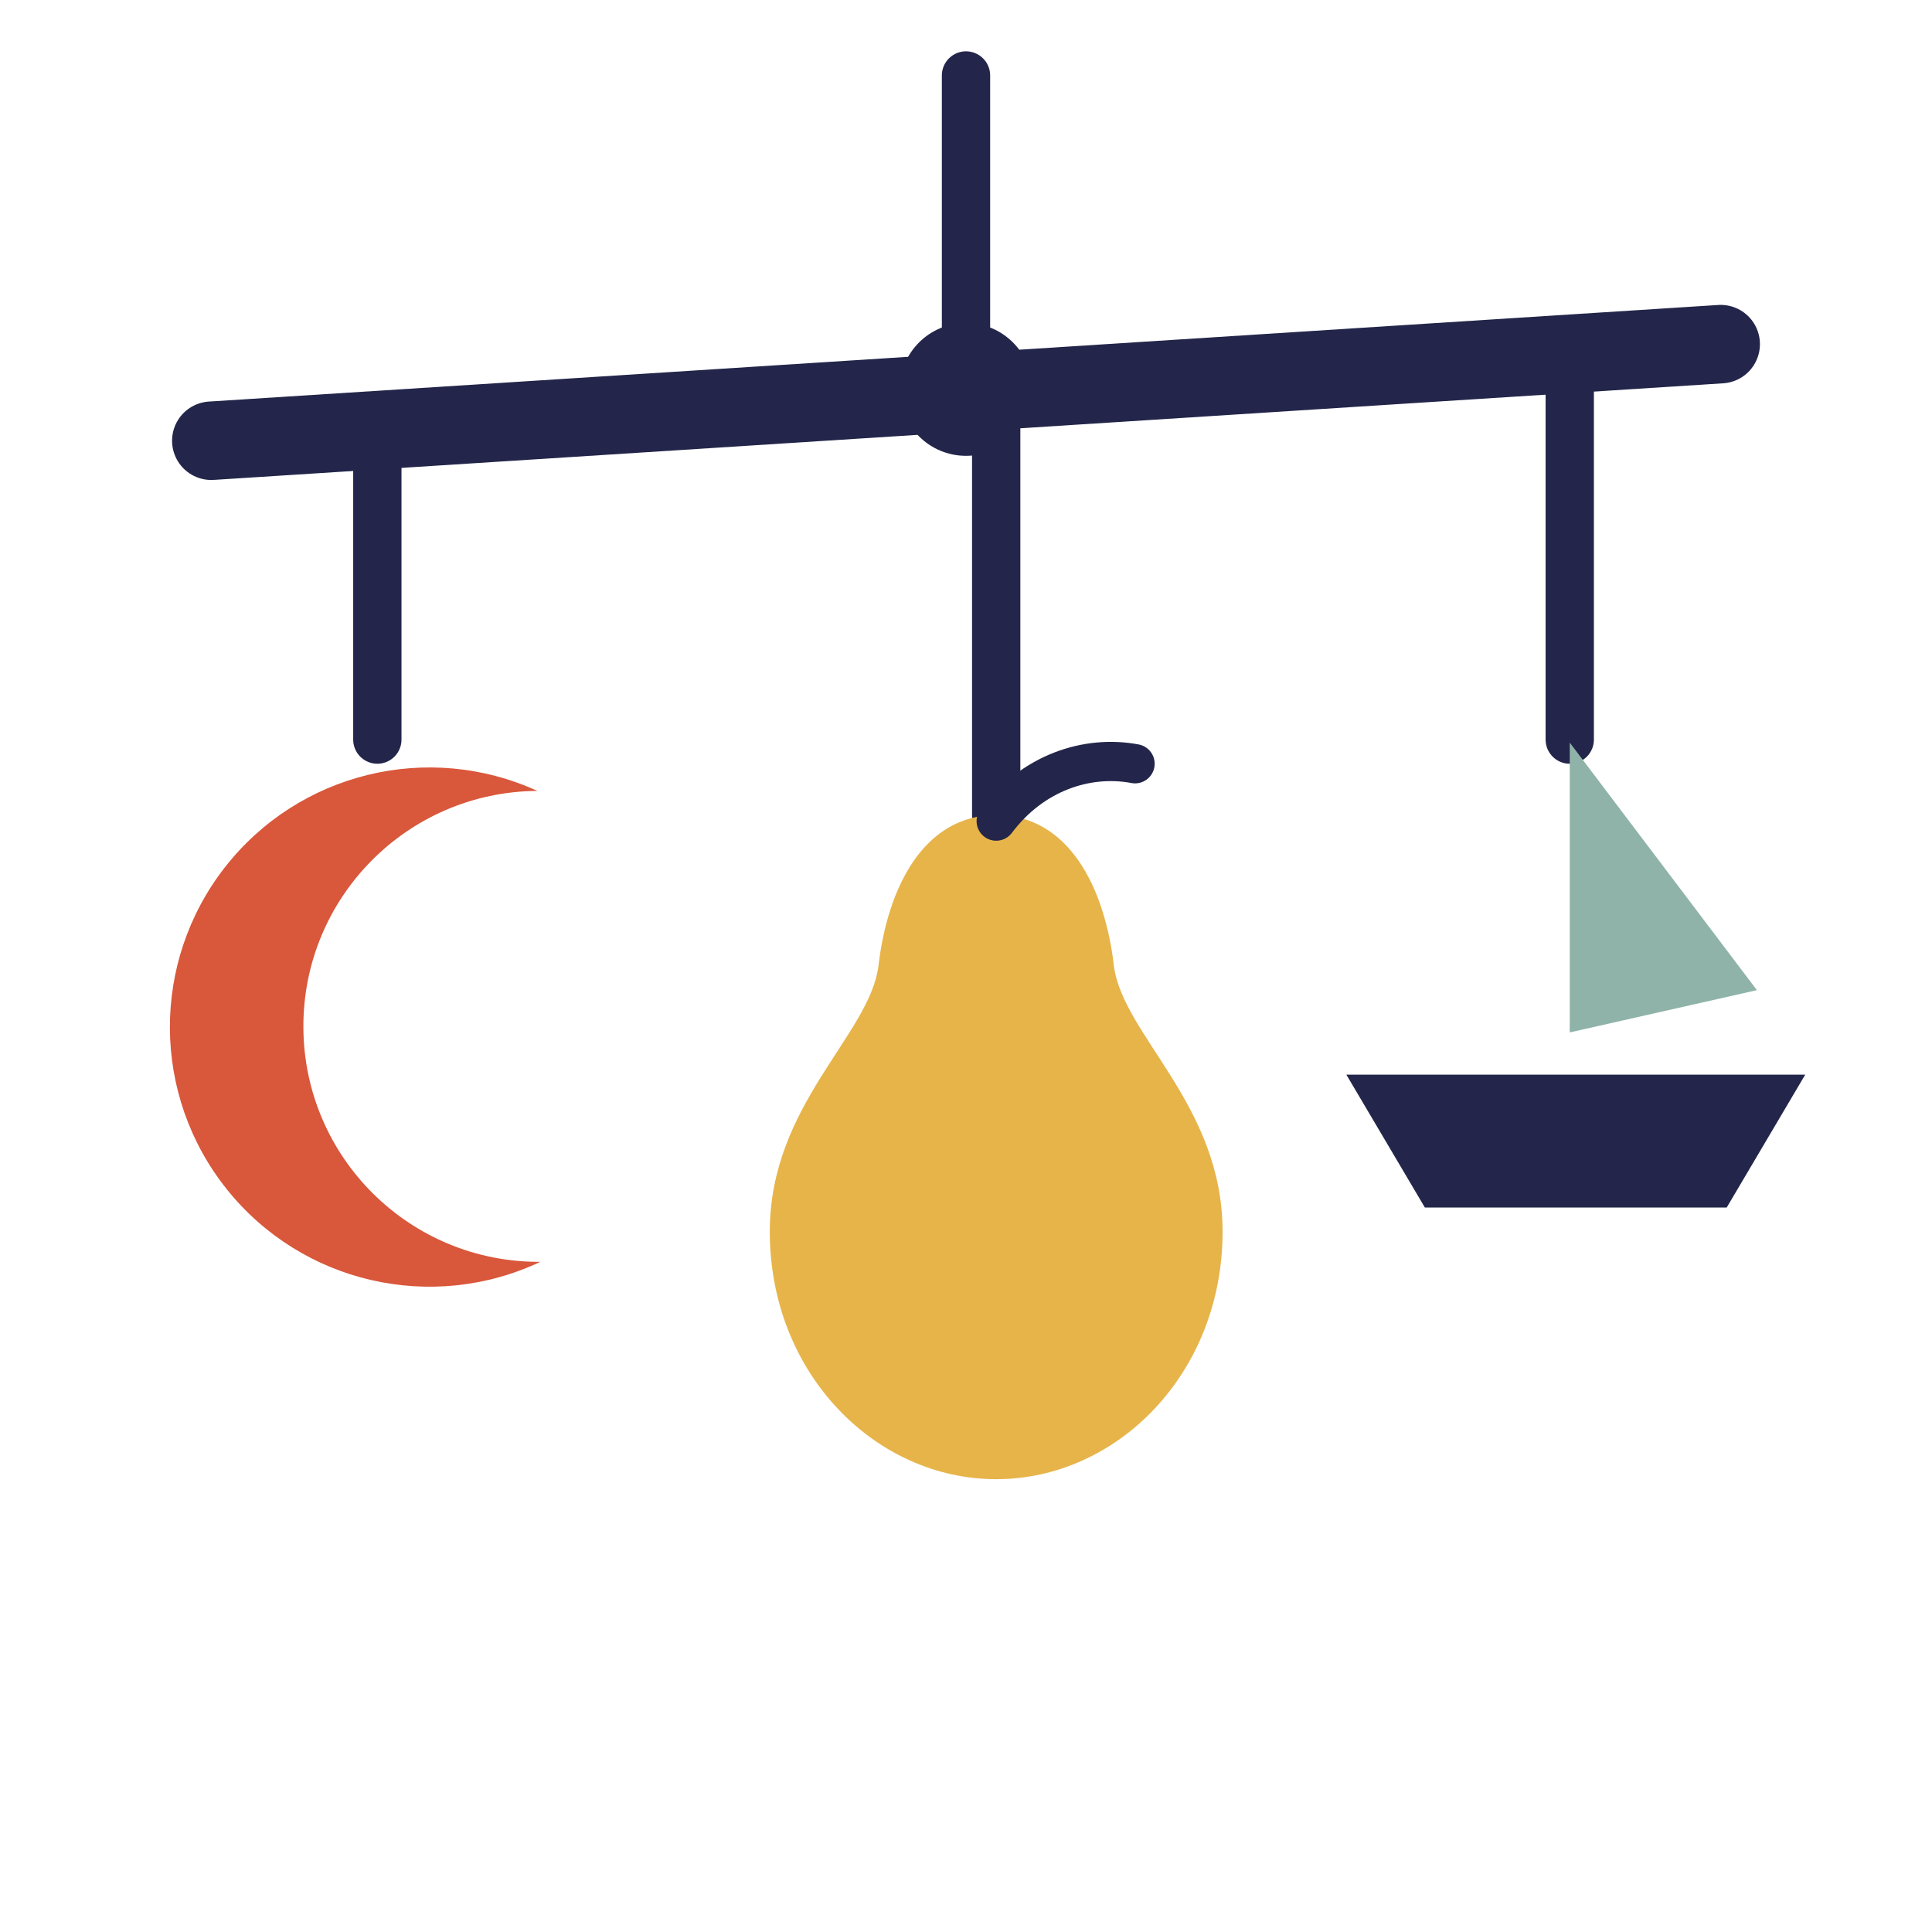
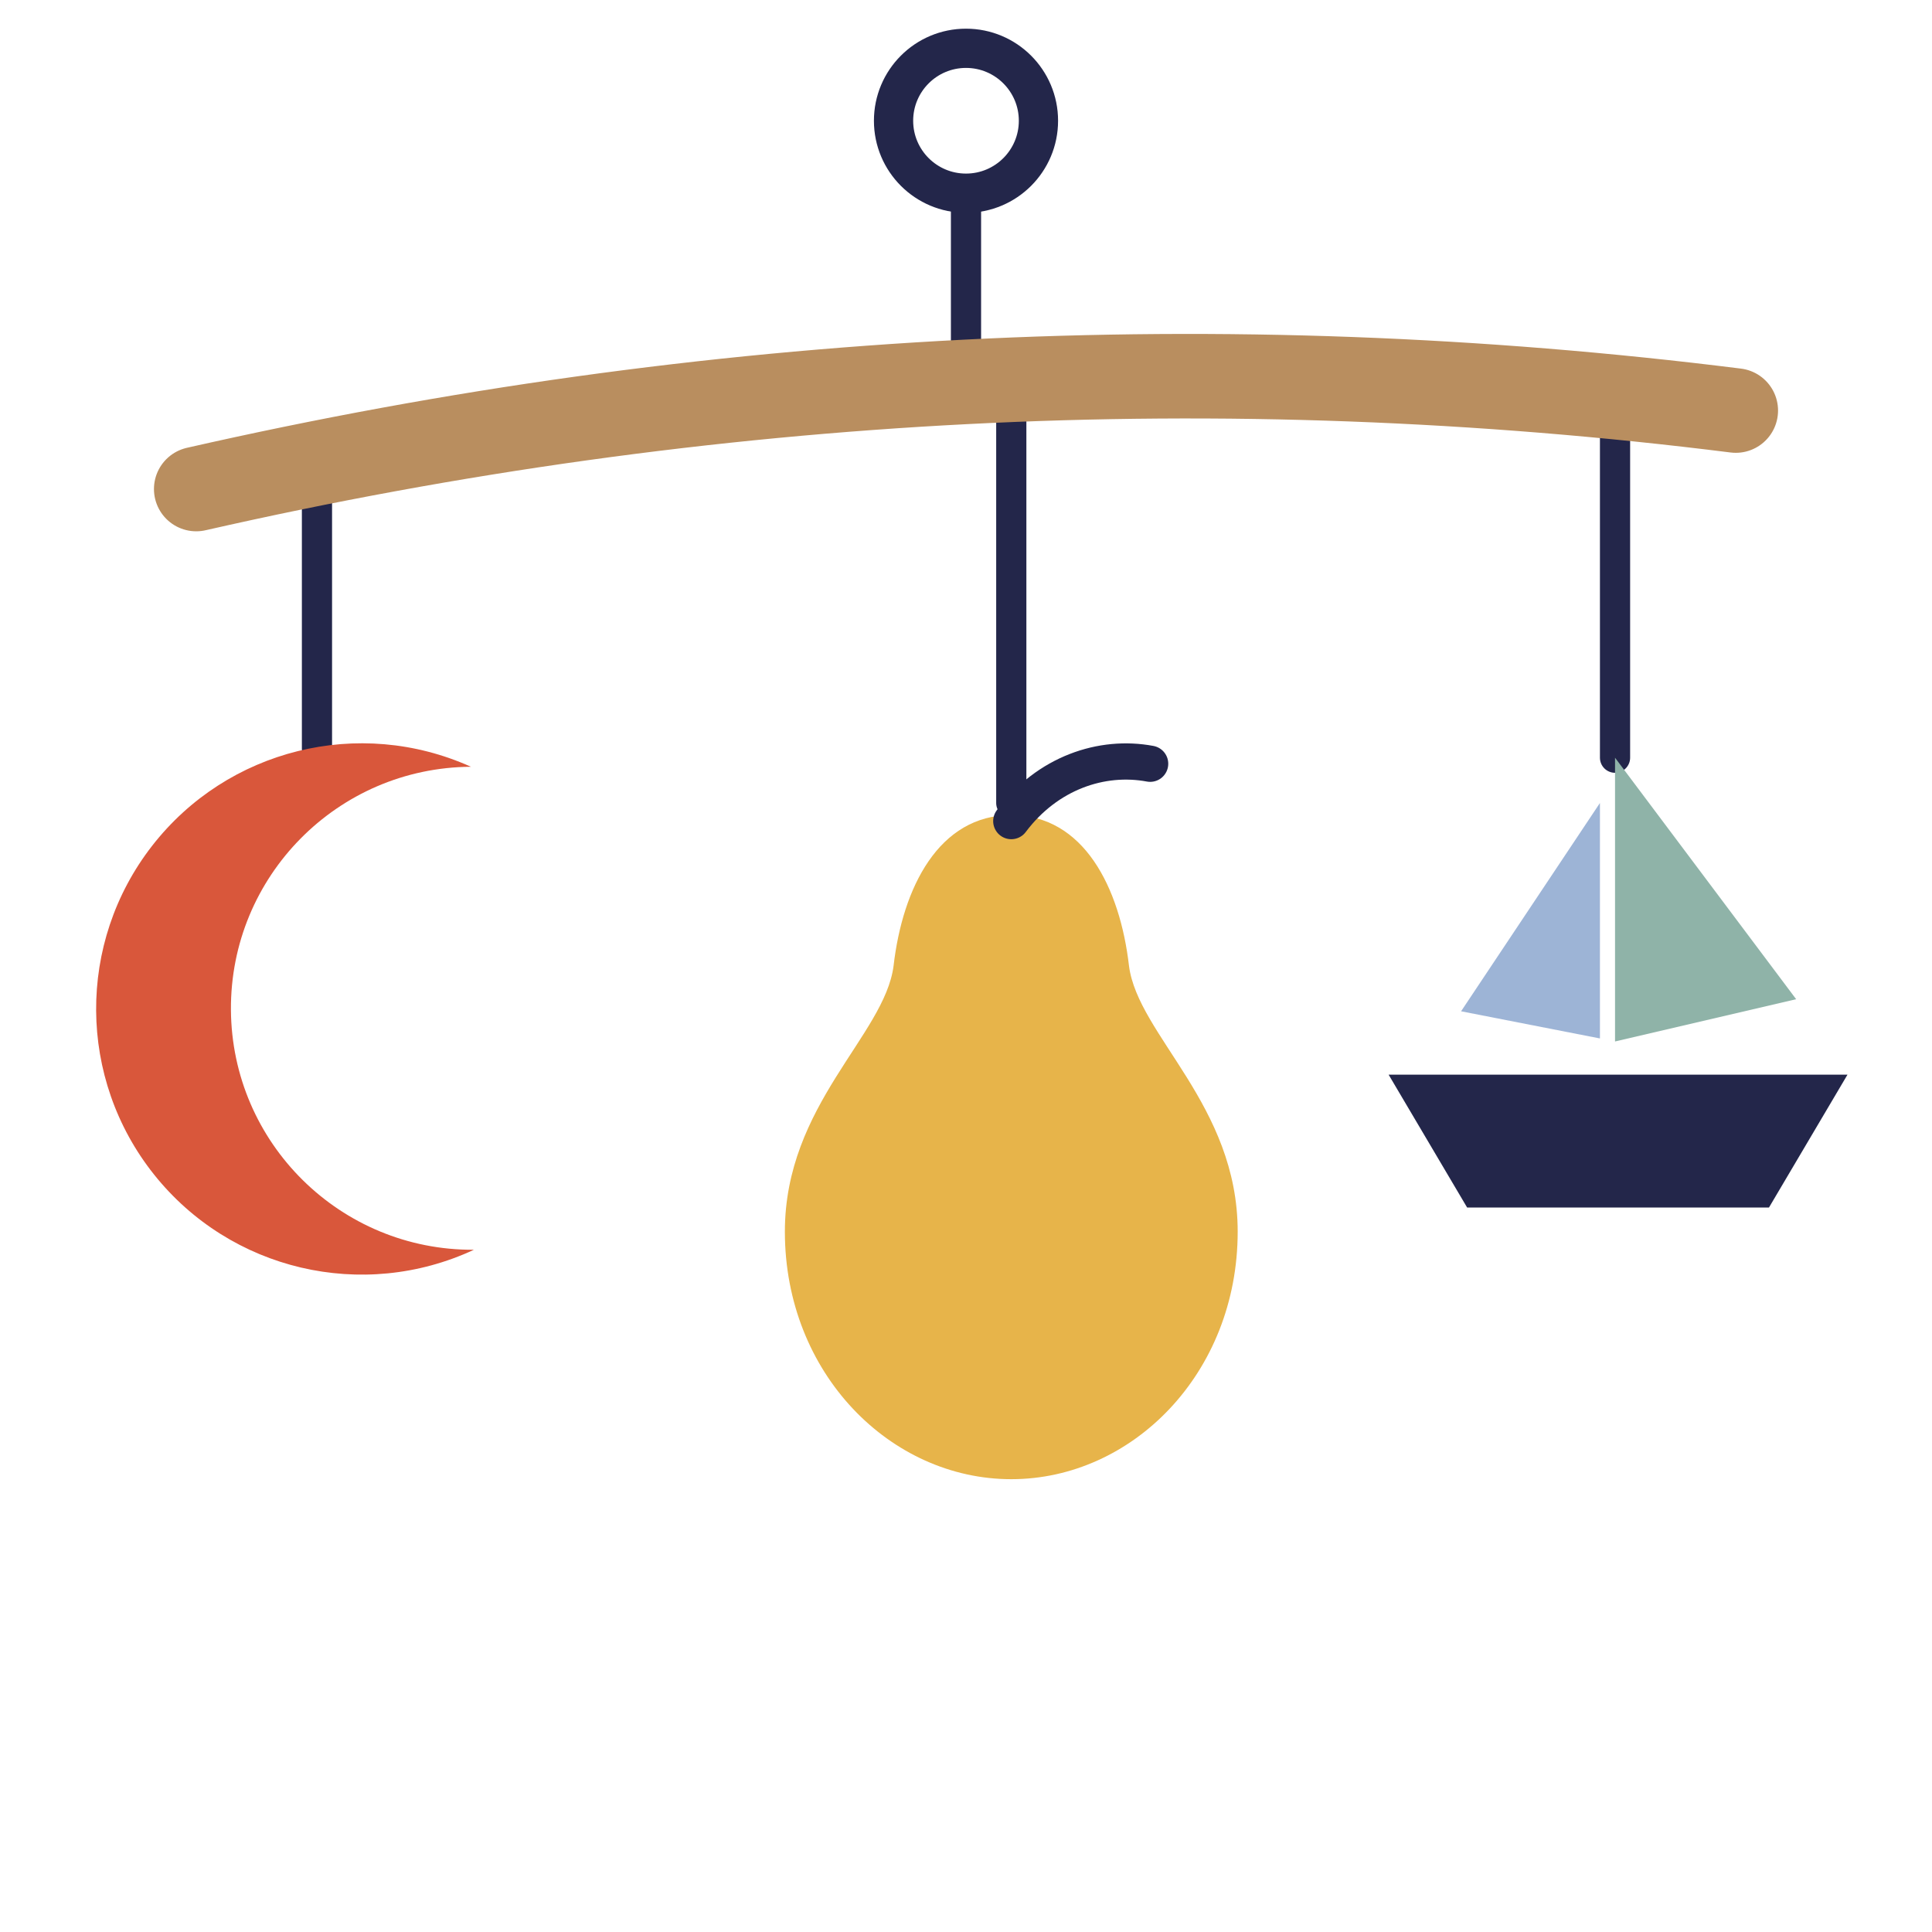
<svg xmlns="http://www.w3.org/2000/svg" viewBox="0 0 64 64" width="64" height="64" role="img" aria-label="O Abaneo">
-   <g fill="none" stroke="#23264A" stroke-linecap="round" stroke-width="1.6">
-     <path d="M32 2.5v9" />
-     <path d="M7 14.6 57 11.4" stroke-width="2.6" />
-     <path d="M12.5 14.3v10.2M33 13v14M52 11.7v12.8" />
+   <circle cx="32" cy="4" r="2.4" fill="none" stroke="#23264A" stroke-width="1.3" />
+   <g fill="none" stroke="#23264A" stroke-linecap="round" stroke-width="1">
+     <path d="M32 6.4v6.2" />
+     <path d="M10.5 15.4v9.4M33.5 13.2v13.4M53.5 13.7v11.4" />
  </g>
-   <circle cx="32" cy="12.9" r="2.2" fill="#23264A" />
-   <path d="M17.8 26.2a8.6 8.6 0 1 0 .1 15.6 7 7 0 1 1-.1-15.6Z" fill="#D9573B" />
-   <path d="M33 27c2.4 0 3.6 2.4 3.9 5 .3 2.3 3.6 4.6 3.6 8.8 0 4.7-3.5 8.2-7.5 8.2s-7.5-3.5-7.5-8.2c0-4.2 3.3-6.5 3.6-8.8.3-2.6 1.5-5 3.9-5Z" fill="#E7B44A" />
-   <path d="M33 27.2c1.2-1.6 3-2.2 4.6-1.9" stroke="#23264A" stroke-width="1.3" fill="none" stroke-linecap="round" />
-   <path d="M52 24.6v9.6l6.2-1.4Z" fill="#8FB3A8" />
-   <path d="M44.6 35.6h15.2l-2.6 4.4H47.2Z" fill="#23264A" />
+   <path d="M6.5 16.2Q32 10.4 57.5 13.6" fill="none" stroke="#B98E5F" stroke-width="2.8" stroke-linecap="round" />
+   <path d="M15.6 25.4a8.8 8.8 0 1 0 .1 16 7.1 7.1 0 1 1-.1-16Z" fill="#D9573B" />
+   <path d="M33.5 27c2.4 0 3.6 2.4 3.9 5 .3 2.3 3.6 4.6 3.6 8.8 0 4.7-3.5 8.2-7.5 8.2s-7.5-3.5-7.5-8.2c0-4.2 3.3-6.5 3.6-8.8.3-2.6 1.5-5 3.9-5Z" fill="#E7B44A" />
+   <path d="M33.5 27.2c1.2-1.6 3-2.2 4.6-1.9" stroke="#23264A" stroke-width="1.2" fill="none" stroke-linecap="round" />
+   <path d="M53.5 25.1v9.4l6-1.4Z" fill="#8FB3A8" />
+   <path d="M53 26.6v7.8l-4.6-.9Z" fill="#9DB4D6" />
+   <path d="M46 35.6h15.2l-2.6 4.4H48.6Z" fill="#23264A" />
</svg>
